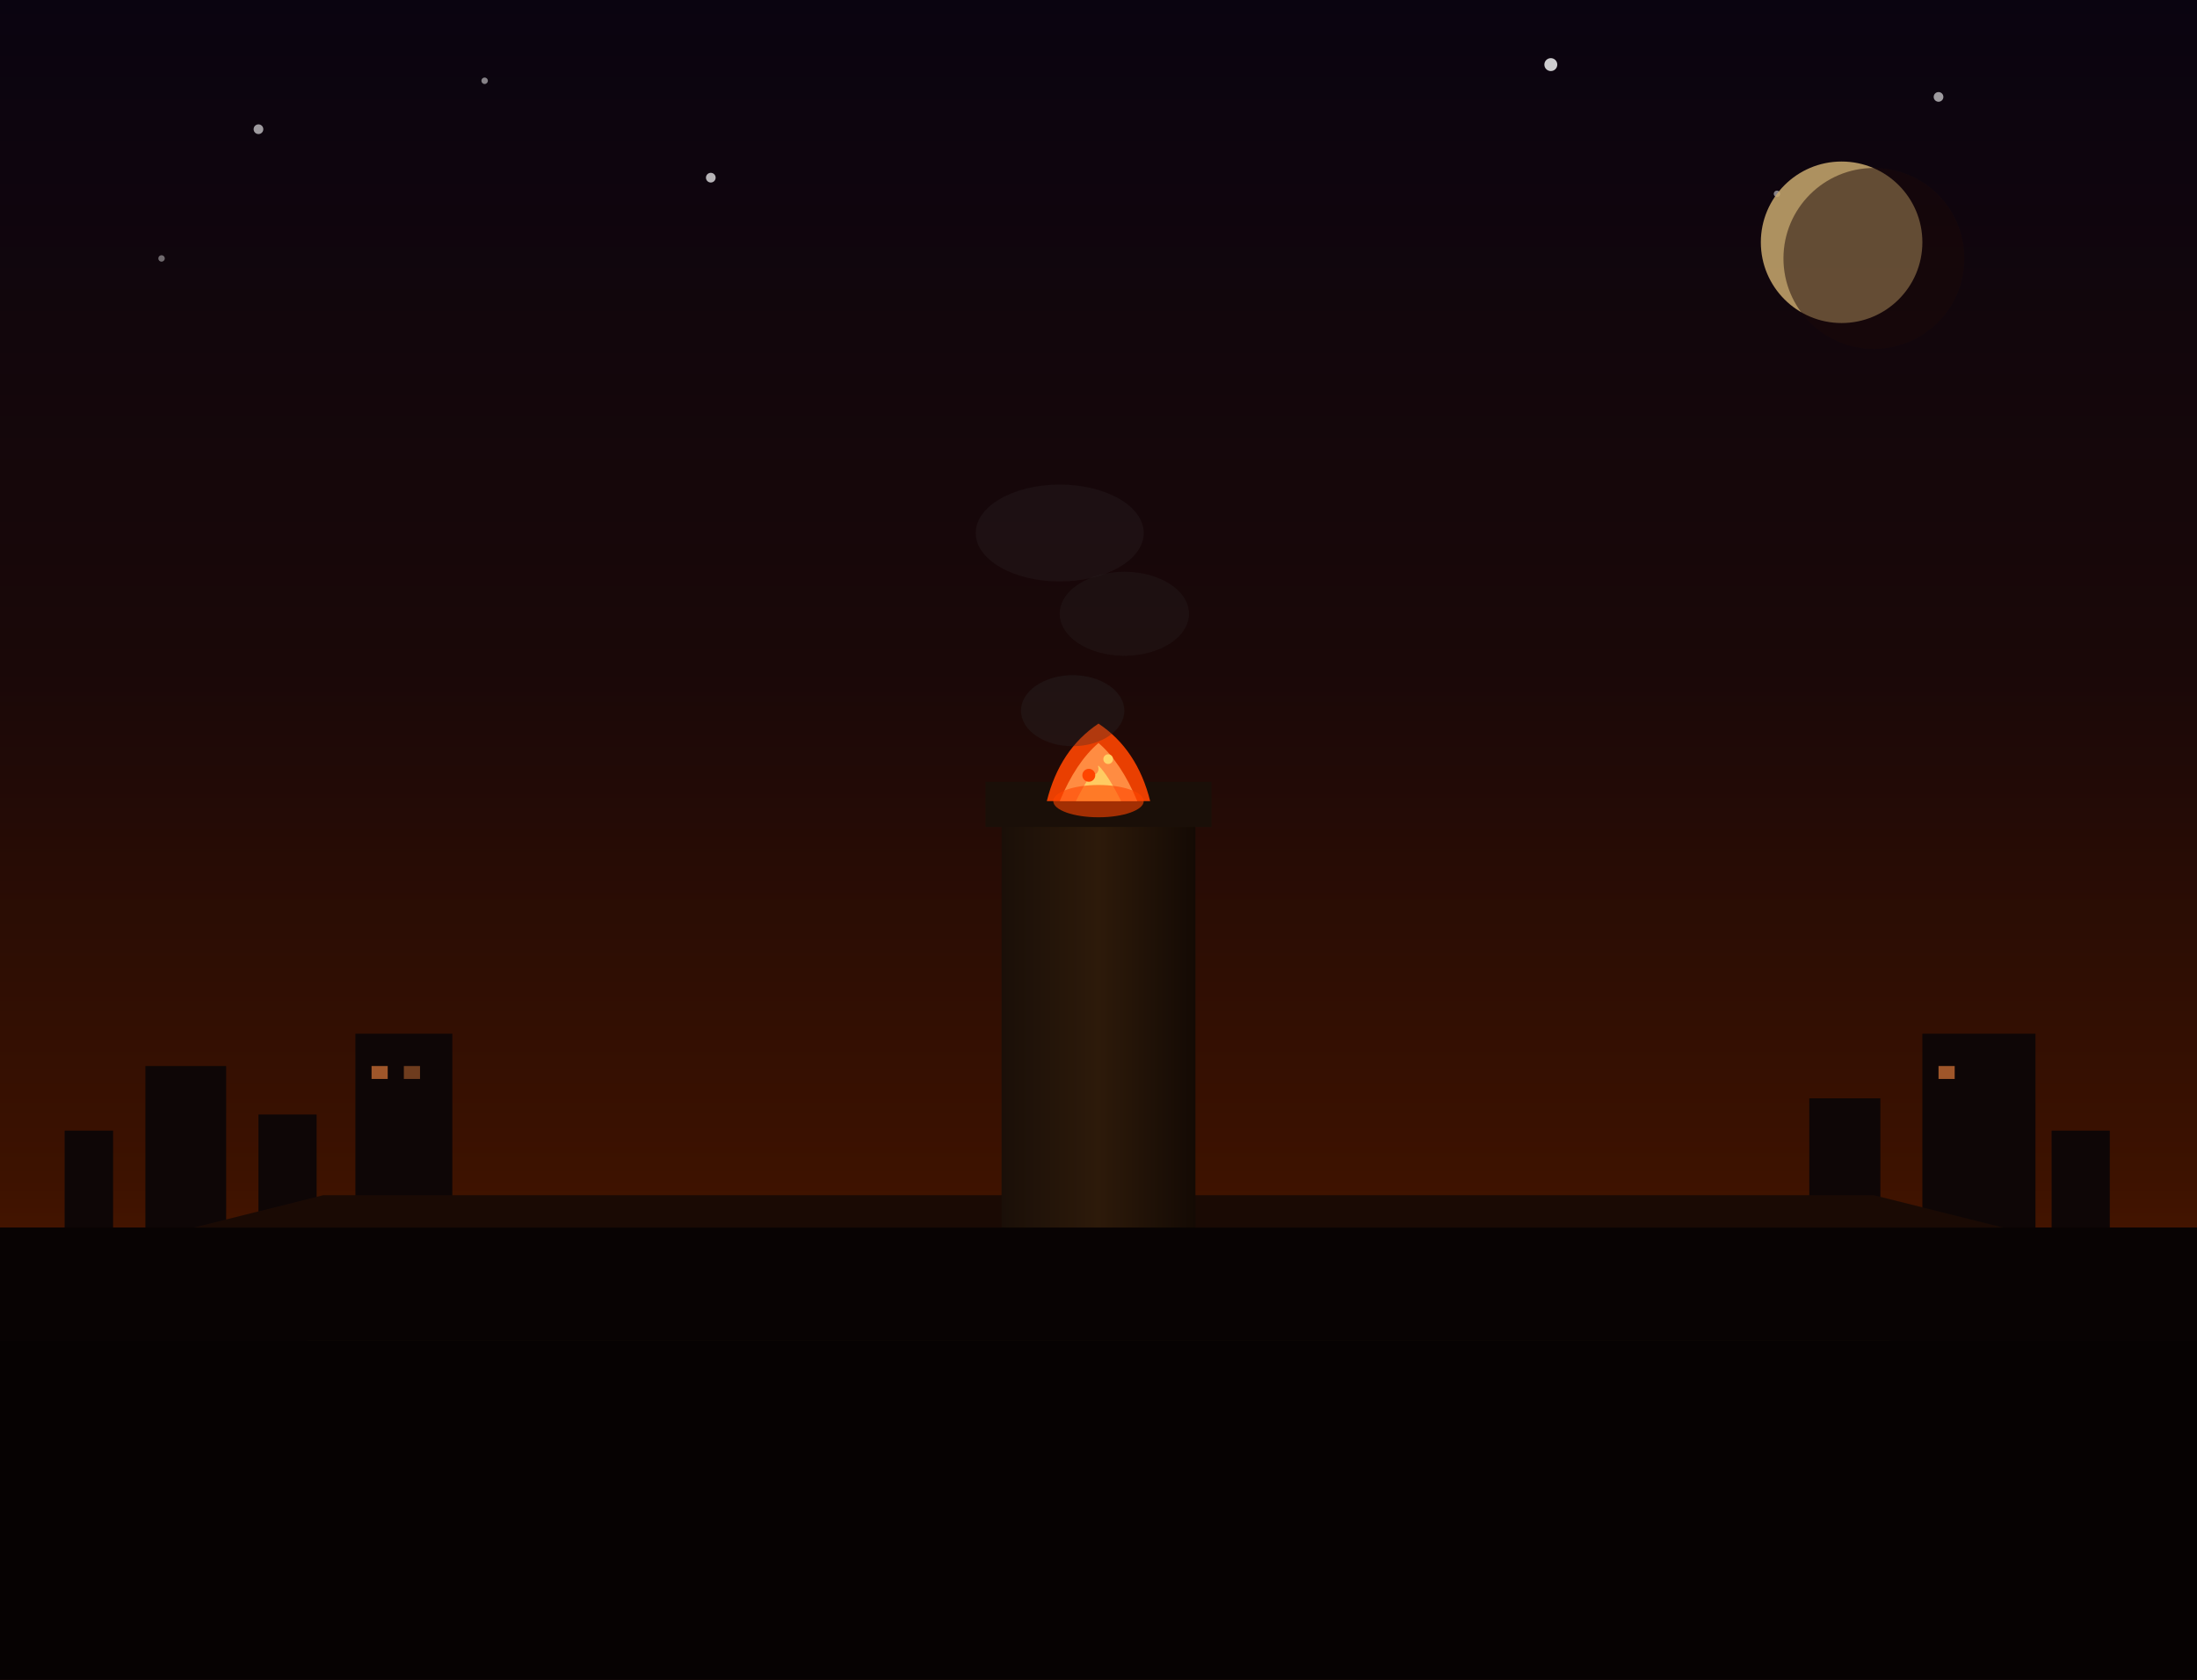
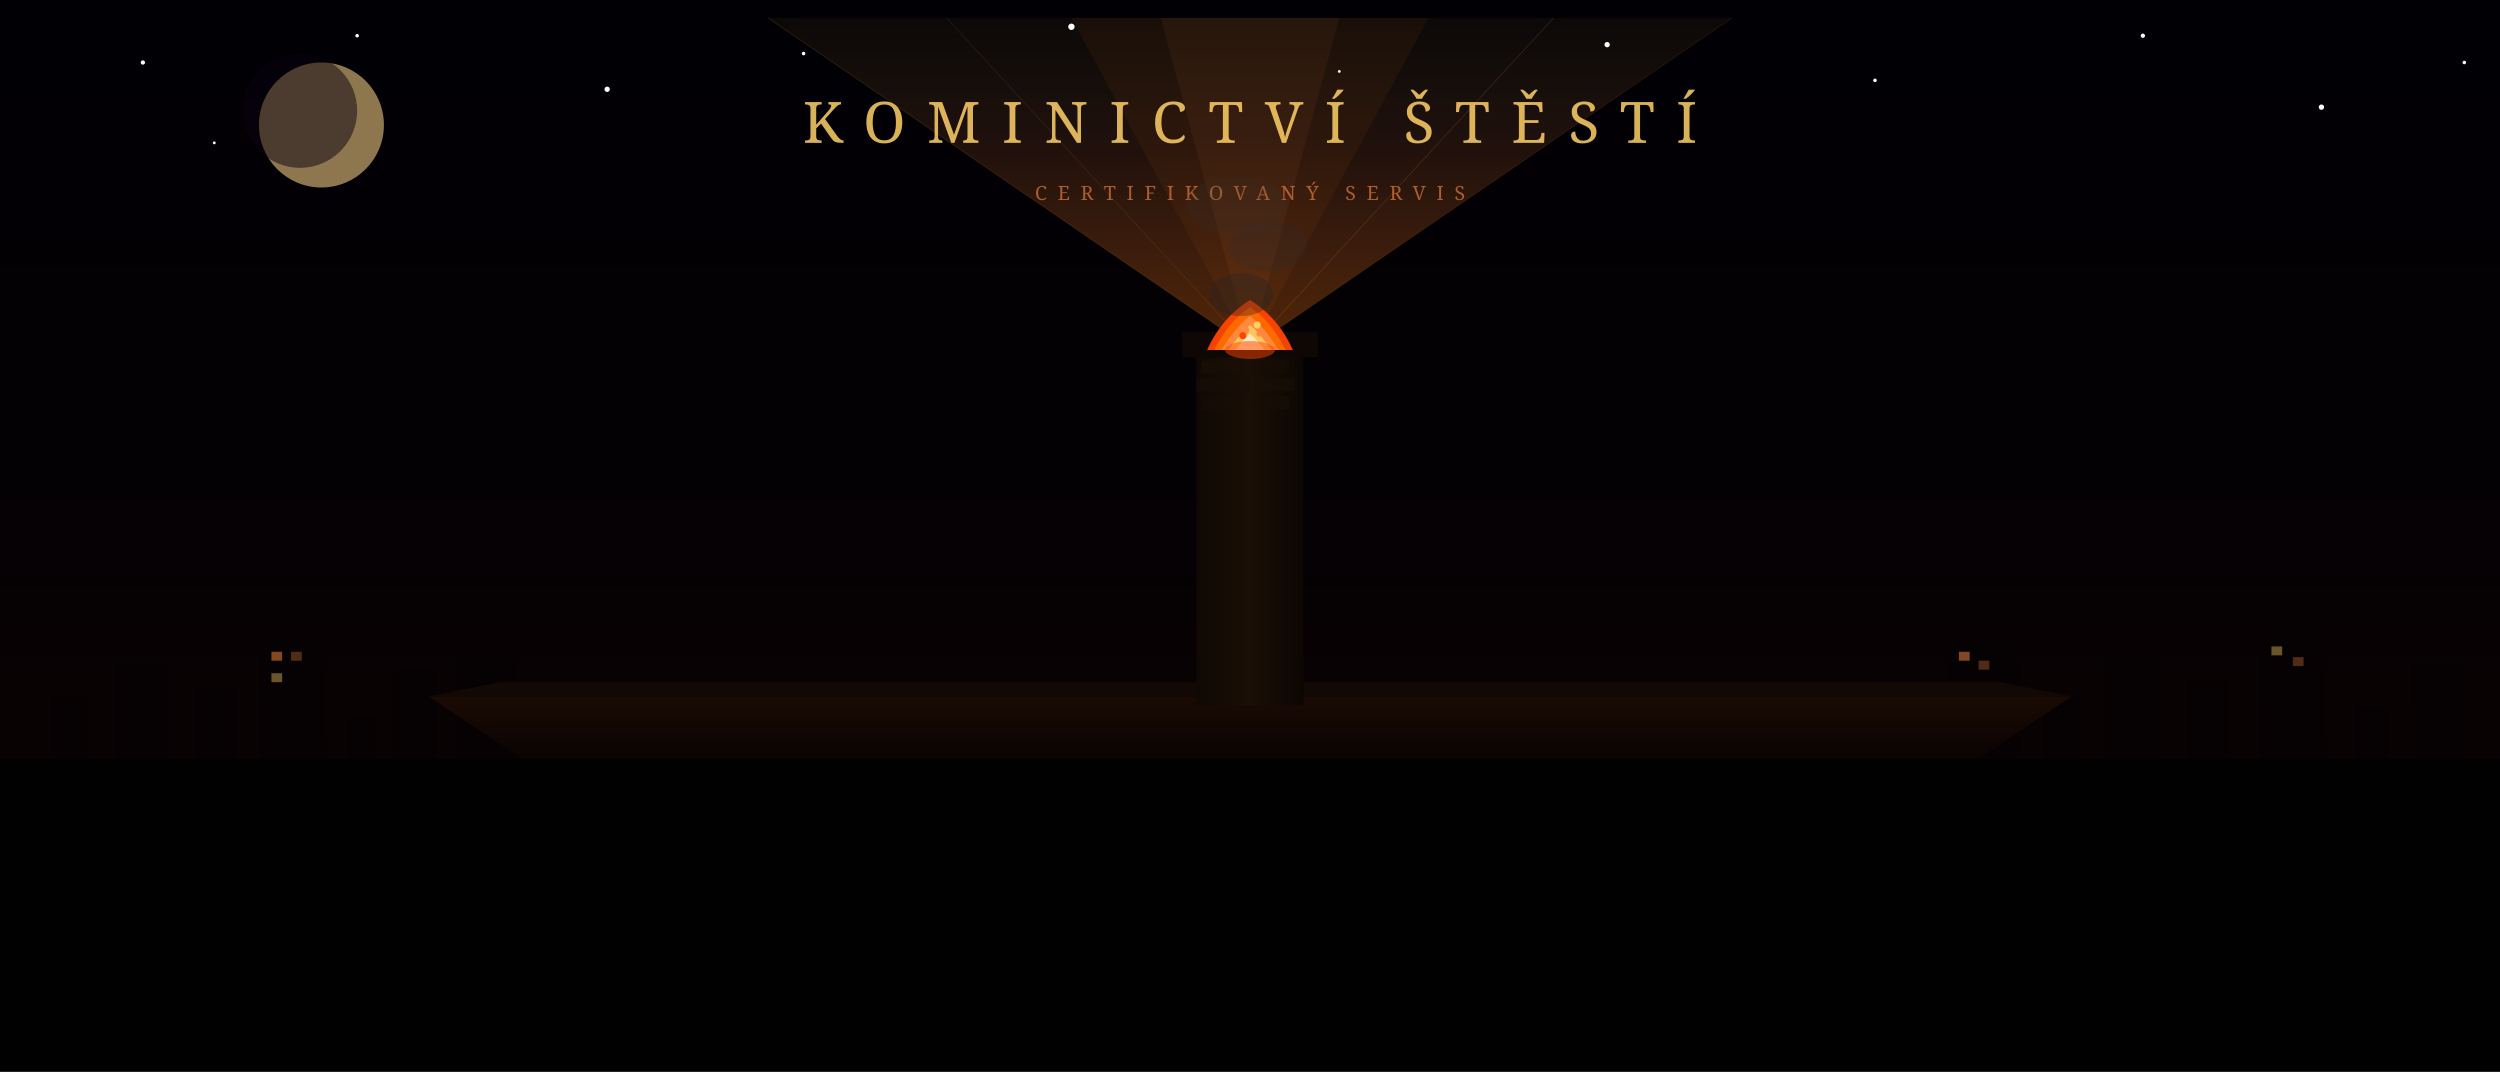
- <svg xmlns="http://www.w3.org/2000/svg" width="100%" viewBox="0 0 680 520" role="img">
+ <svg xmlns="http://www.w3.org/2000/svg" width="100%" viewBox="0 0 1400 600">
  <defs>
    <linearGradient id="cbsky" x1="0" y1="0" x2="0" y2="1">
-       <stop offset="0%" stop-color="#0a0410" />
-       <stop offset="40%" stop-color="#1a0808" />
-       <stop offset="70%" stop-color="#3d1200" />
-       <stop offset="100%" stop-color="#7a2800" />
+       <stop offset="0%" stop-color="#020108" />
+       <stop offset="50%" stop-color="#0a0208" />
+       <stop offset="80%" stop-color="#1a0604" />
+       <stop offset="100%" stop-color="#2a0a02" />
    </linearGradient>
    <linearGradient id="cbroof" x1="0" y1="0" x2="0" y2="1">
-       <stop offset="0%" stop-color="#2a1a0e" />
-       <stop offset="100%" stop-color="#140a04" />
+       <stop offset="0%" stop-color="#1a0a04" />
+       <stop offset="100%" stop-color="#080302" />
+     </linearGradient>
+     <linearGradient id="spotlight" x1="0.5" y1="1" x2="0.5" y2="0">
+       <stop offset="0%" stop-color="#E8650A" stop-opacity="0.35" />
+       <stop offset="60%" stop-color="#FF8C42" stop-opacity="0.12" />
+       <stop offset="100%" stop-color="#FFD166" stop-opacity="0.04" />
    </linearGradient>
    <linearGradient id="cbchimney" x1="0" y1="0" x2="1" y2="0">
-       <stop offset="0%" stop-color="#1a0f08" />
-       <stop offset="50%" stop-color="#2d1a0a" />
-       <stop offset="100%" stop-color="#140a04" />
+       <stop offset="0%" stop-color="#100804" />
+       <stop offset="50%" stop-color="#1a0f06" />
+       <stop offset="100%" stop-color="#0c0602" />
+     </linearGradient>
+     <linearGradient id="firegrad" x1="0" y1="1" x2="0" y2="0">
+       <stop offset="0%" stop-color="#FF4500" />
+       <stop offset="50%" stop-color="#FF8C42" />
+       <stop offset="100%" stop-color="#FFD166" stop-opacity="0.6" />
    </linearGradient>
  </defs>
  <style>
-     @keyframes cbrise{0%{transform:translateY(0);opacity:0.5}100%{transform:translateY(-60px);opacity:0}}
-     @keyframes cbrise2{0%{transform:translateY(0) translateX(0);opacity:0.4}100%{transform:translateY(-80px) translateX(15px);opacity:0}}
-     @keyframes cbtwinkle{0%,100%{opacity:0.3}50%{opacity:1}}
-     @keyframes cbember1{0%{transform:translate(0,0);opacity:1}100%{transform:translate(20px,-40px);opacity:0}}
-     @keyframes cbember2{0%{transform:translate(0,0);opacity:1}100%{transform:translate(-15px,-50px);opacity:0}}
-     @keyframes cbfl1{0%,100%{transform:scaleX(1) scaleY(1)}50%{transform:scaleX(1.1) scaleY(1.15)}}
-     @keyframes cbfl2{0%,100%{transform:scaleX(1) scaleY(1)}33%{transform:scaleX(0.9) scaleY(1.2)}}
-     .cbsmoke1{animation:cbrise 3s ease-out infinite}
-     .cbsmoke2{animation:cbrise2 4s 1.5s ease-out infinite}
-     .cbsmoke3{animation:cbrise 3.5s 2s ease-out infinite}
-     .cbfl1{transform-origin:340px 248px;animation:cbfl1 0.5s ease-in-out infinite}
-     .cbfl2{transform-origin:340px 245px;animation:cbfl2 0.6s 0.1s ease-in-out infinite}
-     .cbem1{animation:cbember1 1.5s 0.3s ease-out infinite}
-     .cbem2{animation:cbember2 1.8s 0.8s ease-out infinite}
-     .cbem3{animation:cbember1 1.2s 0.1s ease-out infinite}
-     .cbstar{animation:cbtwinkle 2s ease-in-out infinite}
+     @keyframes cbrise{0%{transform:translateY(0) scale(1);opacity:0.5}100%{transform:translateY(-70px) scale(1.8);opacity:0}}
+     @keyframes cbrise2{0%{transform:translateY(0) translateX(0) scale(1);opacity:0.4}100%{transform:translateY(-90px) translateX(20px) scale(2);opacity:0}}
+     @keyframes cbtw{0%,100%{opacity:0.2}50%{opacity:0.9}}
+     @keyframes cbem1{0%{transform:translate(0,0);opacity:1}100%{transform:translate(18px,-45px);opacity:0}}
+     @keyframes cbem2{0%{transform:translate(0,0);opacity:1}100%{transform:translate(-14px,-55px);opacity:0}}
+     @keyframes cbfl{0%,100%{transform:scaleY(1) scaleX(1)}25%{transform:scaleY(1.12) scaleX(0.9)}75%{transform:scaleY(0.92) scaleX(1.08)}}
+     @keyframes spotPulse{0%,100%{opacity:0.85}50%{opacity:1}}
+     @keyframes textPulse{0%,100%{opacity:0.7}50%{opacity:1}}
+     .cbfl{transform-origin:700px 200px;animation:cbfl 0.5s ease-in-out infinite}
+     .cbem1{animation:cbem1 1.6s 0.2s ease-out infinite}
+     .cbem2{animation:cbem2 1.9s 0.7s ease-out infinite}
+     .cbem3{animation:cbem1 1.3s 1s ease-out infinite}
+     .cbsm1{animation:cbrise 3.5s ease-out infinite}
+     .cbsm2{animation:cbrise2 4.5s 1.2s ease-out infinite}
+     .cbsm3{animation:cbrise 3s 2.5s ease-out infinite}
+     .spot{animation:spotPulse 3s ease-in-out infinite}
+     .logtxt{animation:textPulse 3s ease-in-out infinite}
  </style>
-   <rect width="680" height="520" fill="url(#cbsky)" />
-   <circle cx="80" cy="40" r="1.5" fill="#fff" opacity="0.6" class="cbstar" />
-   <circle cx="150" cy="25" r="1" fill="#fff" opacity="0.5" style="animation:cbtwinkle 2.5s ease-in-out infinite" />
-   <circle cx="220" cy="55" r="1.5" fill="#fff" opacity="0.7" style="animation:cbtwinkle 1.8s 0.7s ease-in-out infinite" />
-   <circle cx="50" cy="80" r="1" fill="#fff" opacity="0.4" style="animation:cbtwinkle 3s ease-in-out infinite" />
-   <circle cx="600" cy="30" r="1.5" fill="#fff" opacity="0.6" style="animation:cbtwinkle 2.2s ease-in-out infinite" />
-   <circle cx="550" cy="60" r="1" fill="#fff" opacity="0.5" style="animation:cbtwinkle 1.6s ease-in-out infinite" />
-   <circle cx="480" cy="20" r="2" fill="#fff" opacity="0.8" style="animation:cbtwinkle 2.8s ease-in-out infinite" />
-   <circle cx="570" cy="75" r="25" fill="#C9A96E" opacity="0.85" />
-   <circle cx="580" cy="80" r="28" fill="#1a0808" opacity="0.5" />
-   <ellipse cx="340" cy="480" rx="180" ry="60" fill="#FF4500" opacity="0.25" />
-   <ellipse cx="340" cy="490" rx="120" ry="40" fill="#FF8C42" opacity="0.3" />
-   <rect x="0" y="380" width="680" height="140" fill="#0a0404" />
-   <rect x="20" y="350" width="15" height="35" fill="#0e0606" />
-   <rect x="45" y="330" width="25" height="55" fill="#0e0606" />
-   <rect x="80" y="345" width="18" height="40" fill="#0e0606" />
-   <rect x="110" y="320" width="30" height="65" fill="#0e0606" />
-   <rect x="560" y="340" width="22" height="45" fill="#0e0606" />
-   <rect x="595" y="320" width="35" height="65" fill="#0e0606" />
-   <rect x="635" y="350" width="18" height="35" fill="#0e0606" />
-   <rect x="115" y="330" width="5" height="4" fill="#FF8C42" opacity="0.6" />
-   <rect x="125" y="330" width="5" height="4" fill="#FF8C42" opacity="0.4" />
-   <rect x="600" y="330" width="5" height="4" fill="#FF8C42" opacity="0.6" />
-   <polygon points="100,420 580,420 620,380 60,380" fill="url(#cbroof)" />
-   <polygon points="60,380 620,380 580,370 100,370" fill="#1a0a04" />
-   <rect x="310" y="250" width="60" height="135" fill="url(#cbchimney)" />
-   <rect x="305" y="242" width="70" height="14" fill="#1a0f08" />
-   <path d="M324,248 Q328,232 340,224 Q352,232 356,248Z" fill="#FF4500" opacity="0.9" class="cbfl1" />
-   <path d="M328,248 Q333,236 340,230 Q347,236 352,248Z" fill="#FF8C42" class="cbfl2" />
-   <path d="M333,248 Q337,240 340,237 Q343,240 347,248Z" fill="#FFD166" opacity="0.9" />
-   <ellipse cx="340" cy="248" rx="14" ry="5" fill="#FF4500" opacity="0.6" />
-   <circle cx="338" cy="238" r="2" fill="#FF8C42" class="cbem1" />
-   <circle cx="343" cy="235" r="1.5" fill="#FFD166" class="cbem2" />
-   <circle cx="337" cy="240" r="2" fill="#FF4500" class="cbem3" />
-   <ellipse cx="332" cy="220" rx="16" ry="11" fill="#2a2a2a" opacity="0.3" class="cbsmoke1" />
-   <ellipse cx="348" cy="190" rx="20" ry="13" fill="#333" opacity="0.2" class="cbsmoke2" />
-   <ellipse cx="328" cy="165" rx="26" ry="15" fill="#444" opacity="0.15" class="cbsmoke3" />
-   <rect x="0" y="415" width="680" height="105" fill="#060202" />
-   <polygon points="0,380 680,380 680,415 0,415" fill="#080303" />
+   <rect width="1400" height="600" fill="url(#cbsky)" />
+   <rect width="1400" height="600" fill="#000" opacity="0.55" />
+   <circle cx="80" cy="35" r="1.2" fill="#fff" style="animation:cbtw 2.1s ease-in-out infinite" />
+   <circle cx="200" cy="20" r="1" fill="#fff" style="animation:cbtw 2.8s 0.3s ease-in-out infinite" />
+   <circle cx="340" cy="50" r="1.5" fill="#fff" style="animation:cbtw 1.9s 0.7s ease-in-out infinite" />
+   <circle cx="120" cy="80" r="0.8" fill="#fff" style="animation:cbtw 3s ease-in-out infinite" />
+   <circle cx="450" cy="30" r="1" fill="#fff" style="animation:cbtw 2.4s 0.5s ease-in-out infinite" />
+   <circle cx="900" cy="25" r="1.5" fill="#fff" style="animation:cbtw 2.2s ease-in-out infinite" />
+   <circle cx="1050" cy="45" r="1" fill="#fff" style="animation:cbtw 1.7s 0.9s ease-in-out infinite" />
+   <circle cx="1200" cy="20" r="1.2" fill="#fff" style="animation:cbtw 2.6s 0.4s ease-in-out infinite" />
+   <circle cx="1300" cy="60" r="1.5" fill="#fff" style="animation:cbtw 2s 0.6s ease-in-out infinite" />
+   <circle cx="1380" cy="35" r="1" fill="#fff" style="animation:cbtw 3.2s ease-in-out infinite" />
+   <circle cx="600" cy="15" r="1.8" fill="#fff" style="animation:cbtw 2.5s 0.2s ease-in-out infinite" />
+   <circle cx="750" cy="40" r="0.8" fill="#fff" style="animation:cbtw 1.8s 0.8s ease-in-out infinite" />
+   <circle cx="180" cy="70" r="35" fill="#C9A96E" opacity="0.7" />
+   <circle cx="168" cy="62" r="32" fill="#0a0210" opacity="0.5" />
+   <polygon points="700,195 430,10 970,10" fill="url(#spotlight)" class="spot" />
+   <polygon points="700,195 600,10 800,10" fill="#E8650A" opacity="0.07" class="spot" />
+   <polygon points="700,195 650,10 750,10" fill="#FF8C42" opacity="0.06" class="spot" />
+   <line x1="700" y1="195" x2="430" y2="10" stroke="#FF8C42" stroke-width="0.5" opacity="0.15" />
+   <line x1="700" y1="195" x2="530" y2="10" stroke="#FF8C42" stroke-width="0.5" opacity="0.1" />
+   <line x1="700" y1="195" x2="870" y2="10" stroke="#FF8C42" stroke-width="0.5" opacity="0.15" />
+   <line x1="700" y1="195" x2="970" y2="10" stroke="#FF8C42" stroke-width="0.5" opacity="0.1" />
+   <text x="700" y="80" text-anchor="middle" font-family="Georgia, serif" font-size="32" font-weight="300" letter-spacing="12" fill="#FFD166" opacity="0.85" class="logtxt">KOMINICTVÍ ŠTĚSTÍ</text>
+   <text x="700" y="112" text-anchor="middle" font-family="Georgia, serif" font-size="11" font-weight="400" letter-spacing="6" fill="#FF8C42" opacity="0.6" class="logtxt">CERTIFIKOVANÝ SERVIS</text>
+   <rect x="0" y="430" width="1400" height="170" fill="#040102" />
+   <rect x="30" y="390" width="20" height="45" fill="#060203" />
+   <rect x="65" y="370" width="30" height="65" fill="#060203" />
+   <rect x="110" y="385" width="22" height="50" fill="#060203" />
+   <rect x="145" y="355" width="38" height="80" fill="#060203" />
+   <rect x="195" y="400" width="15" height="35" fill="#060203" />
+   <rect x="220" y="375" width="25" height="60" fill="#060203" />
+   <rect x="255" y="360" width="35" height="75" fill="#060203" />
+   <rect x="1050" y="380" width="28" height="55" fill="#060203" />
+   <rect x="1090" y="355" width="40" height="80" fill="#060203" />
+   <rect x="1145" y="390" width="20" height="45" fill="#060203" />
+   <rect x="1178" y="365" width="32" height="70" fill="#060203" />
+   <rect x="1225" y="380" width="24" height="55" fill="#060203" />
+   <rect x="1265" y="350" width="38" height="85" fill="#060203" />
+   <rect x="1320" y="395" width="18" height="40" fill="#060203" />
+   <rect x="1352" y="370" width="28" height="65" fill="#060203" />
+   <rect x="152" y="365" width="6" height="5" fill="#FF8C42" opacity="0.5" />
+   <rect x="163" y="365" width="6" height="5" fill="#FF8C42" opacity="0.3" />
+   <rect x="152" y="377" width="6" height="5" fill="#FFD166" opacity="0.4" />
+   <rect x="1097" y="365" width="6" height="5" fill="#FF8C42" opacity="0.5" />
+   <rect x="1108" y="370" width="6" height="5" fill="#FF8C42" opacity="0.3" />
+   <rect x="1272" y="362" width="6" height="5" fill="#FFD166" opacity="0.4" />
+   <rect x="1284" y="368" width="6" height="5" fill="#FF8C42" opacity="0.3" />
+   <polygon points="300,430 1100,430 1160,390 240,390" fill="url(#cbroof)" />
+   <polygon points="240,390 1160,390 1120,382 280,382" fill="#120804" />
+   <rect x="670" y="195" width="60" height="200" fill="url(#cbchimney)" />
+   <rect x="662" y="186" width="76" height="14" fill="#0e0704" />
+   <rect x="673" y="202" width="24" height="7" fill="#180e06" opacity="0.7" />
+   <rect x="700" y="202" width="22" height="7" fill="#180e06" opacity="0.5" />
+   <rect x="670" y="212" width="30" height="7" fill="#180e06" opacity="0.6" />
+   <rect x="703" y="212" width="22" height="7" fill="#180e06" opacity="0.7" />
+   <rect x="673" y="222" width="24" height="7" fill="#180e06" opacity="0.5" />
+   <rect x="700" y="222" width="22" height="7" fill="#180e06" opacity="0.6" />
+   <g class="cbfl">
+     <path d="M676,196 Q684,178 700,168 Q716,178 724,196Z" fill="#FF4500" opacity="0.95" />
+     <path d="M680,196 Q688,180 700,172 Q712,180 720,196Z" fill="#FF6B00" opacity="0.95" />
+     <path d="M684,196 Q692,183 700,177 Q708,183 716,196Z" fill="#FF8C42" opacity="0.9" />
+     <path d="M688,196 Q695,186 700,182 Q705,186 712,196Z" fill="#FFD166" opacity="0.85" />
+     <path d="M692,196 Q697,189 700,187 Q703,189 708,196Z" fill="#fff" opacity="0.6" />
+   </g>
+   <ellipse cx="700" cy="196" rx="14" ry="5" fill="#FF4500" opacity="0.5" />
+   <circle cx="697" cy="185" r="2.5" fill="#FF8C42" class="cbem1" />
+   <circle cx="704" cy="182" r="2" fill="#FFD166" class="cbem2" />
+   <circle cx="696" cy="188" r="2" fill="#FF4500" class="cbem3" />
+   <circle cx="705" cy="187" r="1.5" fill="#FF8C42" style="animation:cbem2 2s 0.4s ease-out infinite" />
+   <ellipse cx="695" cy="165" rx="18" ry="12" fill="#222" opacity="0.35" class="cbsm1" />
+   <ellipse cx="710" cy="138" rx="22" ry="14" fill="#2a2a2a" opacity="0.25" class="cbsm2" />
+   <ellipse cx="692" cy="115" rx="28" ry="16" fill="#333" opacity="0.18" class="cbsm3" />
+   <rect x="0" y="425" width="1400" height="175" fill="#020101" />
</svg>
